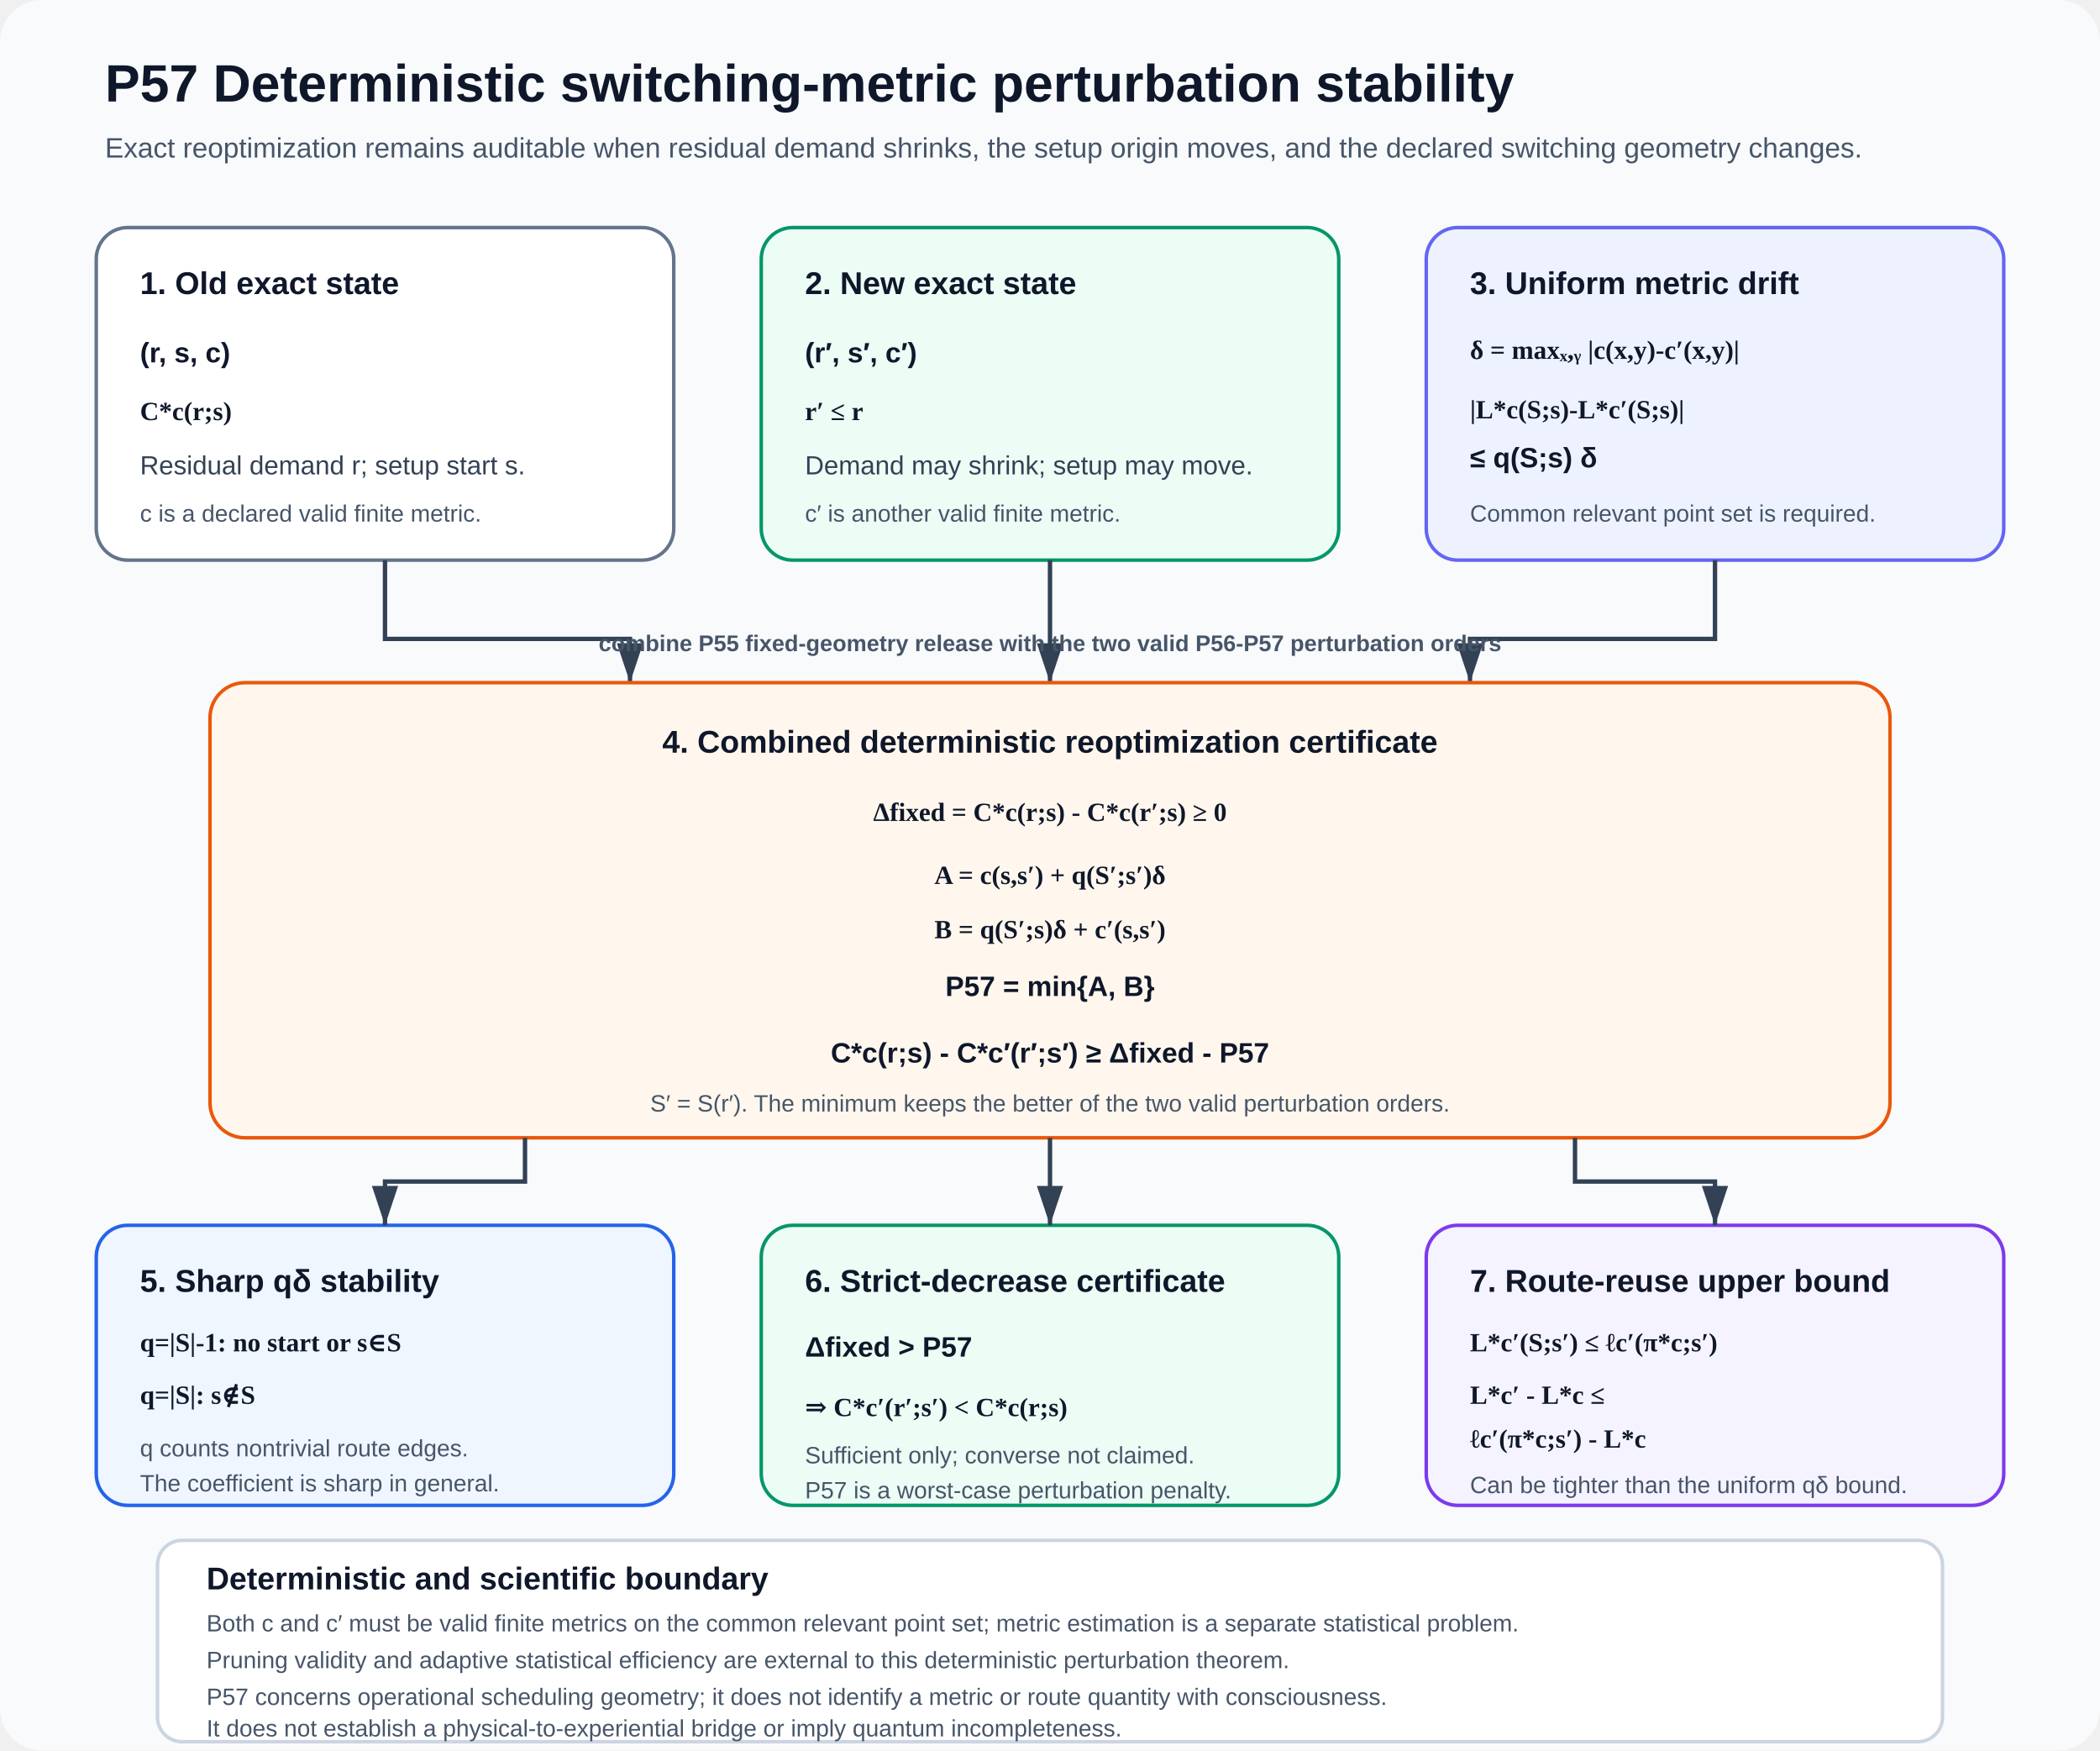
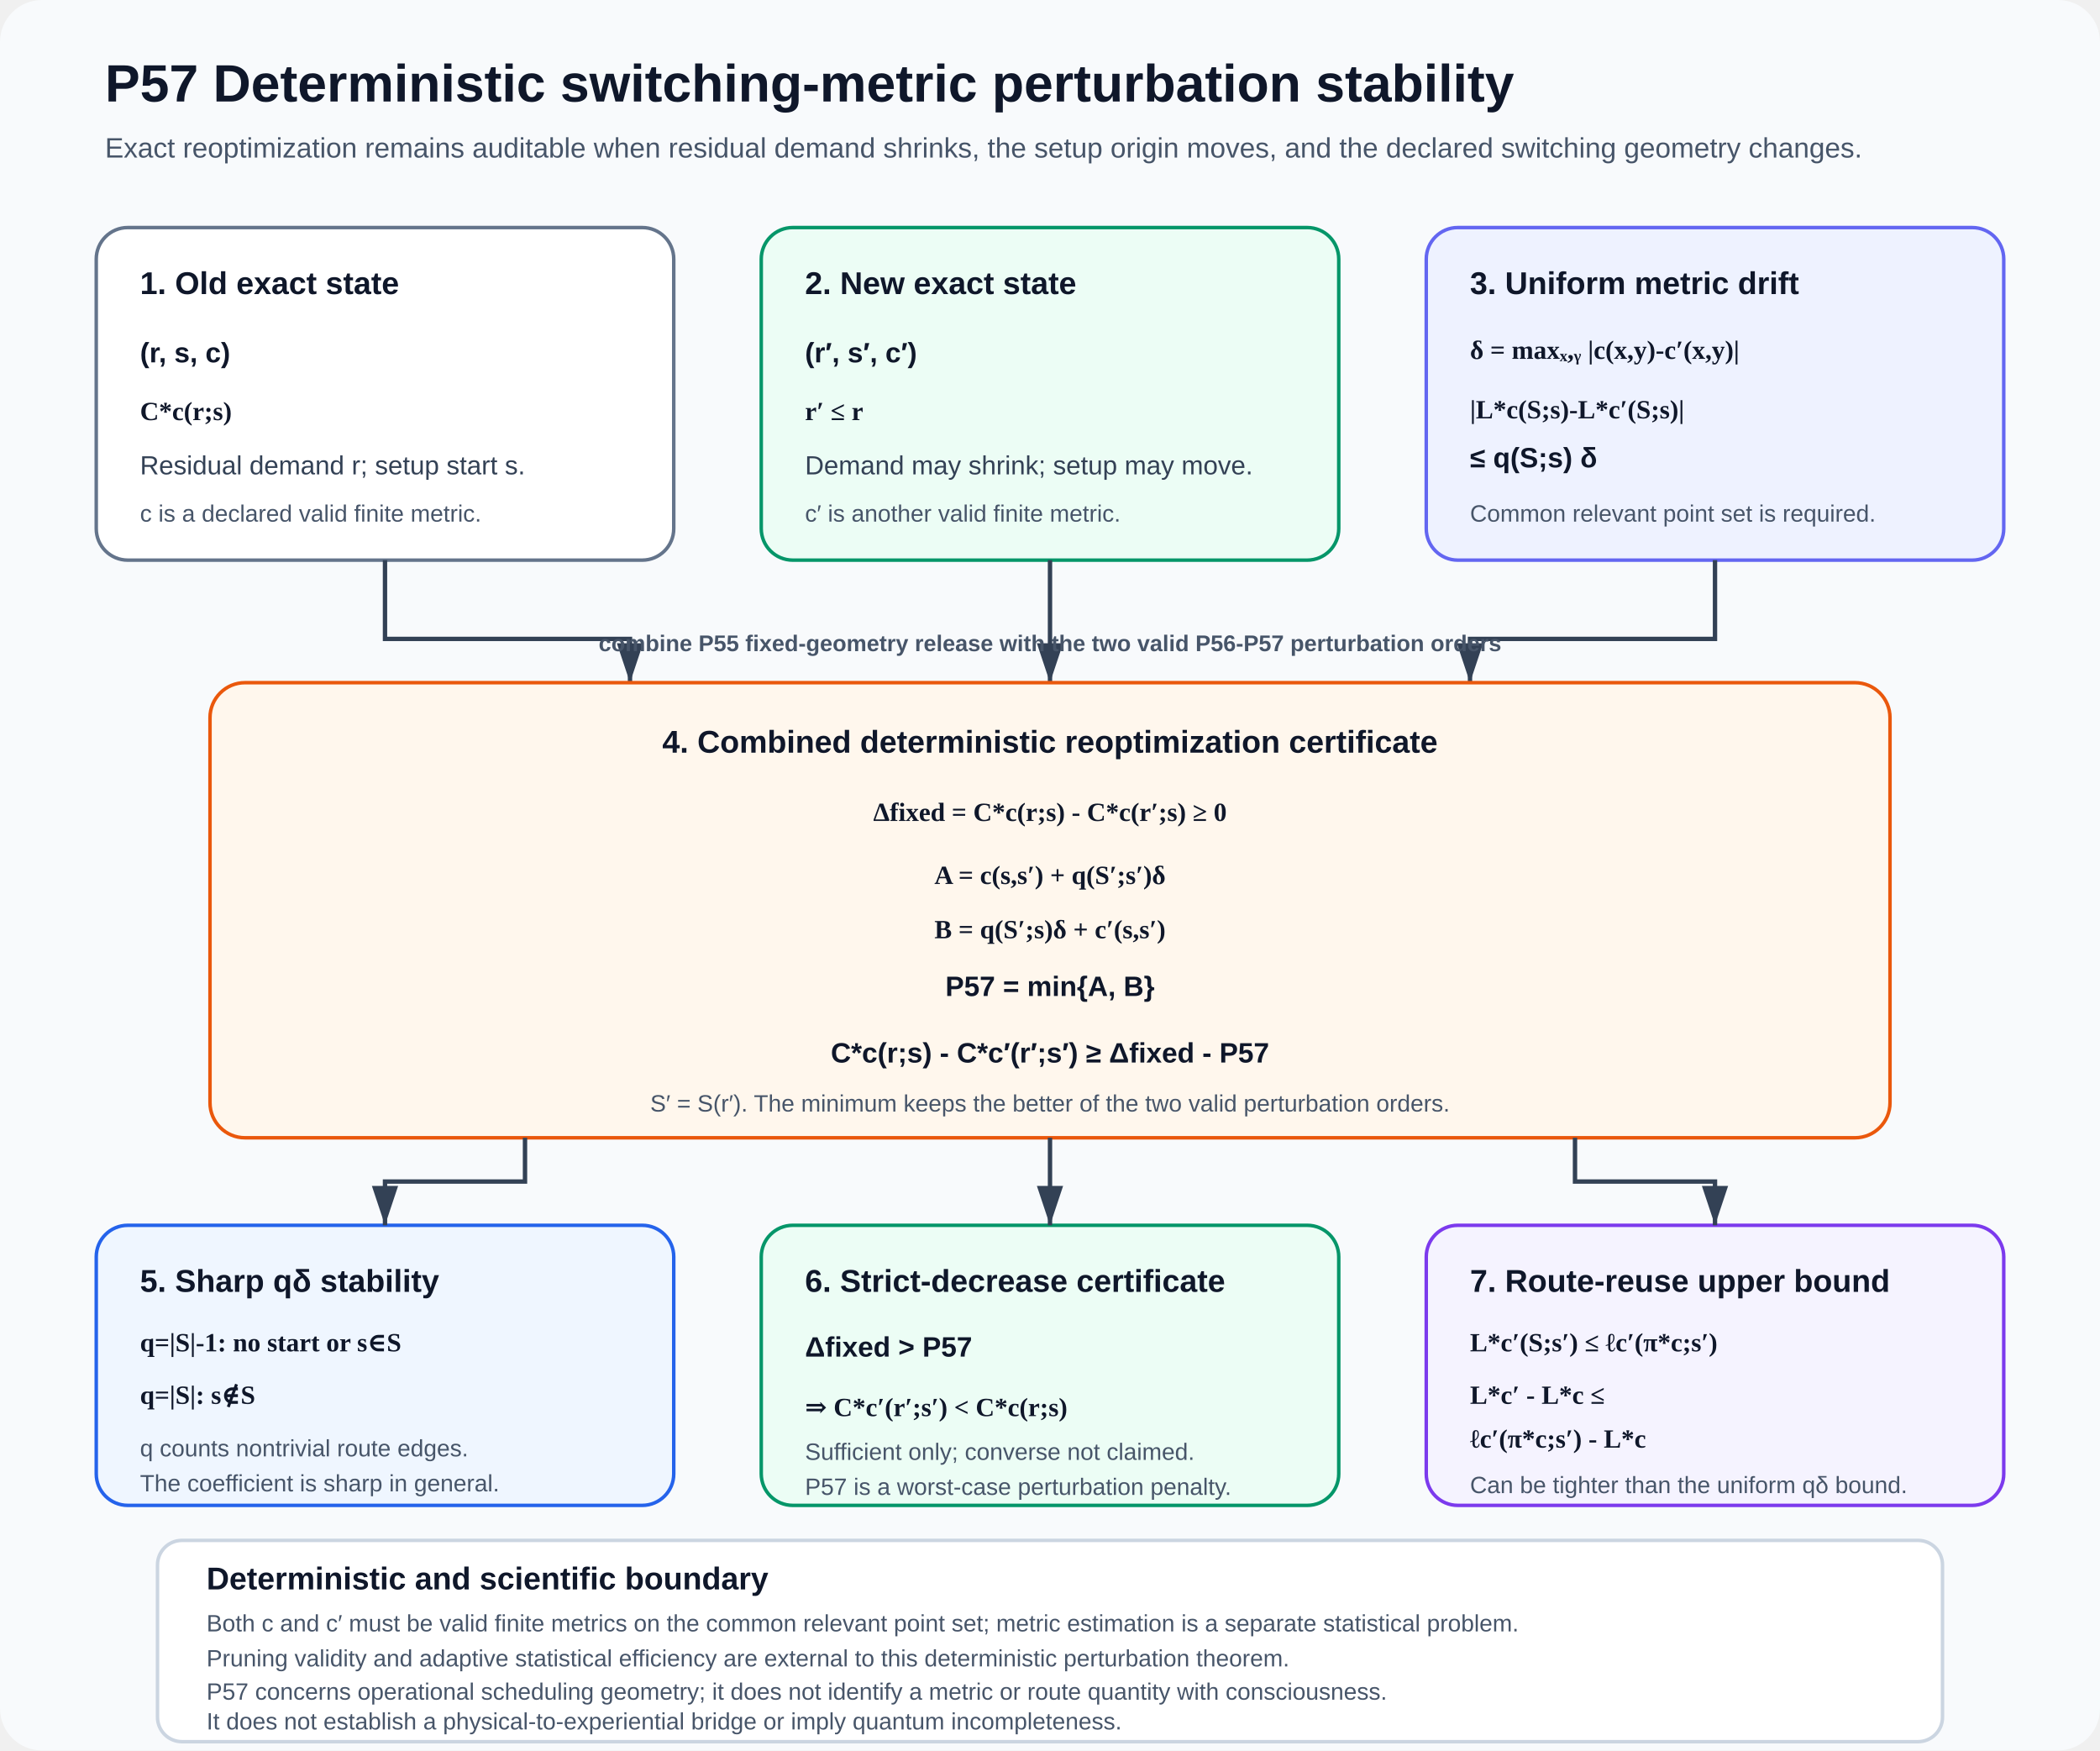
<svg xmlns="http://www.w3.org/2000/svg" width="1200" height="1000" viewBox="0 0 1200 1000" role="img" aria-labelledby="title desc">
  <defs>
    <marker id="arrow" markerWidth="10" markerHeight="10" refX="9" refY="3" orient="auto" markerUnits="strokeWidth">
      <path d="M0,0 L0,6 L9,3 z" fill="#334155" />
    </marker>
    <style>
      .title{font:700 30px Arial,sans-serif;fill:#0f172a}
      .subtitle{font:400 16px Arial,sans-serif;fill:#475569}
      .head{font:700 18px Arial,sans-serif;fill:#0f172a}
      .copy{font:400 15px Arial,sans-serif;fill:#334155}
      .small{font:400 13.5px Arial,sans-serif;fill:#475569}
      .eq{font:600 15px Georgia,'Times New Roman',serif;fill:#0f172a}
      .strong{font:700 16px Arial,sans-serif;fill:#0f172a}
      .route{font:700 13px Arial,sans-serif;fill:#475569}
      .arrow{stroke:#334155;stroke-width:2.5;fill:none;marker-end:url(#arrow)}
    </style>
  </defs>
  <rect width="1200" height="1000" rx="24" fill="#f8fafc" />
  <text x="60" y="58" class="title">P57  Deterministic switching-metric perturbation stability</text>
  <text x="60" y="90" class="subtitle">Exact reoptimization remains auditable when residual demand shrinks, the setup origin moves, and the declared switching geometry changes.</text>
  <g id="block-old" data-x="55" data-y="130" data-w="330" data-h="190">
    <rect x="55" y="130" width="330" height="190" rx="18" fill="#ffffff" stroke="#64748b" stroke-width="2" />
    <text x="80" y="168" class="head">1. Old exact state</text>
    <text x="80" y="207" class="strong">(r, s, c)</text>
    <text x="80" y="240" class="eq">C*c(r;s)</text>
    <text x="80" y="271" class="copy">Residual demand r; setup start s.</text>
    <text x="80" y="298" class="small">c is a declared valid finite metric.</text>
  </g>
  <g id="block-new" data-x="435" data-y="130" data-w="330" data-h="190">
    <rect x="435" y="130" width="330" height="190" rx="18" fill="#ecfdf5" stroke="#059669" stroke-width="2" />
    <text x="460" y="168" class="head">2. New exact state</text>
    <text x="460" y="207" class="strong">(r′, s′, c′)</text>
    <text x="460" y="240" class="eq">r′ ≤ r</text>
    <text x="460" y="271" class="copy">Demand may shrink; setup may move.</text>
    <text x="460" y="298" class="small">c′ is another valid finite metric.</text>
  </g>
  <g id="block-metric" data-x="815" data-y="130" data-w="330" data-h="190">
    <rect x="815" y="130" width="330" height="190" rx="18" fill="#eef2ff" stroke="#6366f1" stroke-width="2" />
    <text x="840" y="168" class="head">3. Uniform metric drift</text>
    <text x="840" y="205" class="eq">δ = maxₓ,ᵧ |c(x,y)-c′(x,y)|</text>
    <text x="840" y="239" class="eq">|L*c(S;s)-L*c′(S;s)|</text>
    <text x="840" y="267" class="strong">≤ q(S;s) δ</text>
    <text x="840" y="298" class="small">Common relevant point set is required.</text>
  </g>
  <path id="arrow-1" class="arrow" d="M220 320 V365 H360 V390" data-source="block-old" data-target="block-combined" />
  <path id="arrow-2" class="arrow" d="M600 320 V390" data-source="block-new" data-target="block-combined" />
  <path id="arrow-3" class="arrow" d="M980 320 V365 H840 V390" data-source="block-metric" data-target="block-combined" />
  <text x="600" y="372" class="route" text-anchor="middle">combine P55 fixed-geometry release with the two valid P56-P57 perturbation orders</text>
  <g id="block-combined" data-x="120" data-y="390" data-w="960" data-h="260">
    <rect x="120" y="390" width="960" height="260" rx="20" fill="#fff7ed" stroke="#ea580c" stroke-width="2" />
    <text x="600" y="430" text-anchor="middle" class="head">4. Combined deterministic reoptimization certificate</text>
    <text x="600" y="469" text-anchor="middle" class="eq">Δfixed = C*c(r;s) - C*c(r′;s) ≥ 0</text>
    <text x="600" y="505" text-anchor="middle" class="eq">A = c(s,s′) + q(S′;s′)δ</text>
    <text x="600" y="536" text-anchor="middle" class="eq">B = q(S′;s)δ + c′(s,s′)</text>
    <text x="600" y="569" text-anchor="middle" class="strong">P57 = min{A, B}</text>
    <text x="600" y="607" text-anchor="middle" class="strong">C*c(r;s) - C*c′(r′;s′) ≥ Δfixed - P57</text>
    <text x="600" y="635" text-anchor="middle" class="small">S′ = S(r′). The minimum keeps the better of the two valid perturbation orders.</text>
  </g>
  <g id="block-q" data-x="55" data-y="700" data-w="330" data-h="160">
    <rect x="55" y="700" width="330" height="160" rx="18" fill="#eff6ff" stroke="#2563eb" stroke-width="2" />
    <text x="80" y="738" class="head">5. Sharp qδ stability</text>
    <text x="80" y="772" class="eq">q=|S|-1: no start or s∈S</text>
    <text x="80" y="802" class="eq">q=|S|: s∉S</text>
    <text x="80" y="832" class="small">q counts nontrivial route edges.</text>
    <text x="80" y="852" class="small">The coefficient is sharp in general.</text>
  </g>
  <g id="block-strict" data-x="435" data-y="700" data-w="330" data-h="160">
    <rect x="435" y="700" width="330" height="160" rx="18" fill="#ecfdf5" stroke="#059669" stroke-width="2" />
    <text x="460" y="738" class="head">6. Strict-decrease certificate</text>
    <text x="460" y="775" class="strong">Δfixed &gt; P57</text>
    <text x="460" y="809" class="eq">⇒ C*c′(r′;s′) &lt; C*c(r;s)</text>
-     <text x="460" y="836" class="small">Sufficient only; converse not claimed.</text>
-     <text x="460" y="856" class="small">P57 is a worst-case perturbation penalty.</text>
+     <text x="460" y="834" class="small">Sufficient only; converse not claimed.</text>
+     <text x="460" y="854" class="small">P57 is a worst-case perturbation penalty.</text>
  </g>
  <g id="block-reuse" data-x="815" data-y="700" data-w="330" data-h="160">
    <rect x="815" y="700" width="330" height="160" rx="18" fill="#f5f3ff" stroke="#7c3aed" stroke-width="2" />
    <text x="840" y="738" class="head">7. Route-reuse upper bound</text>
    <text x="840" y="772" class="eq">L*c′(S;s′) ≤ ℓc′(π*c;s′)</text>
    <text x="840" y="802" class="eq">L*c′ - L*c ≤</text>
    <text x="840" y="827" class="eq">ℓc′(π*c;s′) - L*c</text>
    <text x="840" y="853" class="small">Can be tighter than the uniform qδ bound.</text>
  </g>
  <path id="arrow-4" class="arrow" d="M300 650 V675 H220 V700" data-source="block-combined" data-target="block-q" />
  <path id="arrow-5" class="arrow" d="M600 650 V700" data-source="block-combined" data-target="block-strict" />
  <path id="arrow-6" class="arrow" d="M900 650 V675 H980 V700" data-source="block-combined" data-target="block-reuse" />
  <g id="block-boundary" data-x="90" data-y="880" data-w="1020" data-h="115">
    <rect x="90" y="880" width="1020" height="115" rx="14" fill="#ffffff" stroke="#cbd5e1" stroke-width="2" />
    <text x="118" y="908" class="head">Deterministic and scientific boundary</text>
    <text x="118" y="932" class="small">Both c and c′ must be valid finite metrics on the common relevant point set; metric estimation is a separate statistical problem.</text>
-     <text x="118" y="953" class="small">Pruning validity and adaptive statistical efficiency are external to this deterministic perturbation theorem.</text>
-     <text x="118" y="974" class="small">P57 concerns operational scheduling geometry; it does not identify a metric or route quantity with consciousness.</text>
-     <text x="118" y="992" class="small">It does not establish a physical-to-experiential bridge or imply quantum incompleteness.</text>
+     <text x="118" y="952" class="small">Pruning validity and adaptive statistical efficiency are external to this deterministic perturbation theorem.</text>
+     <text x="118" y="971" class="small">P57 concerns operational scheduling geometry; it does not identify a metric or route quantity with consciousness.</text>
+     <text x="118" y="988" class="small">It does not establish a physical-to-experiential bridge or imply quantum incompleteness.</text>
  </g>
</svg>
